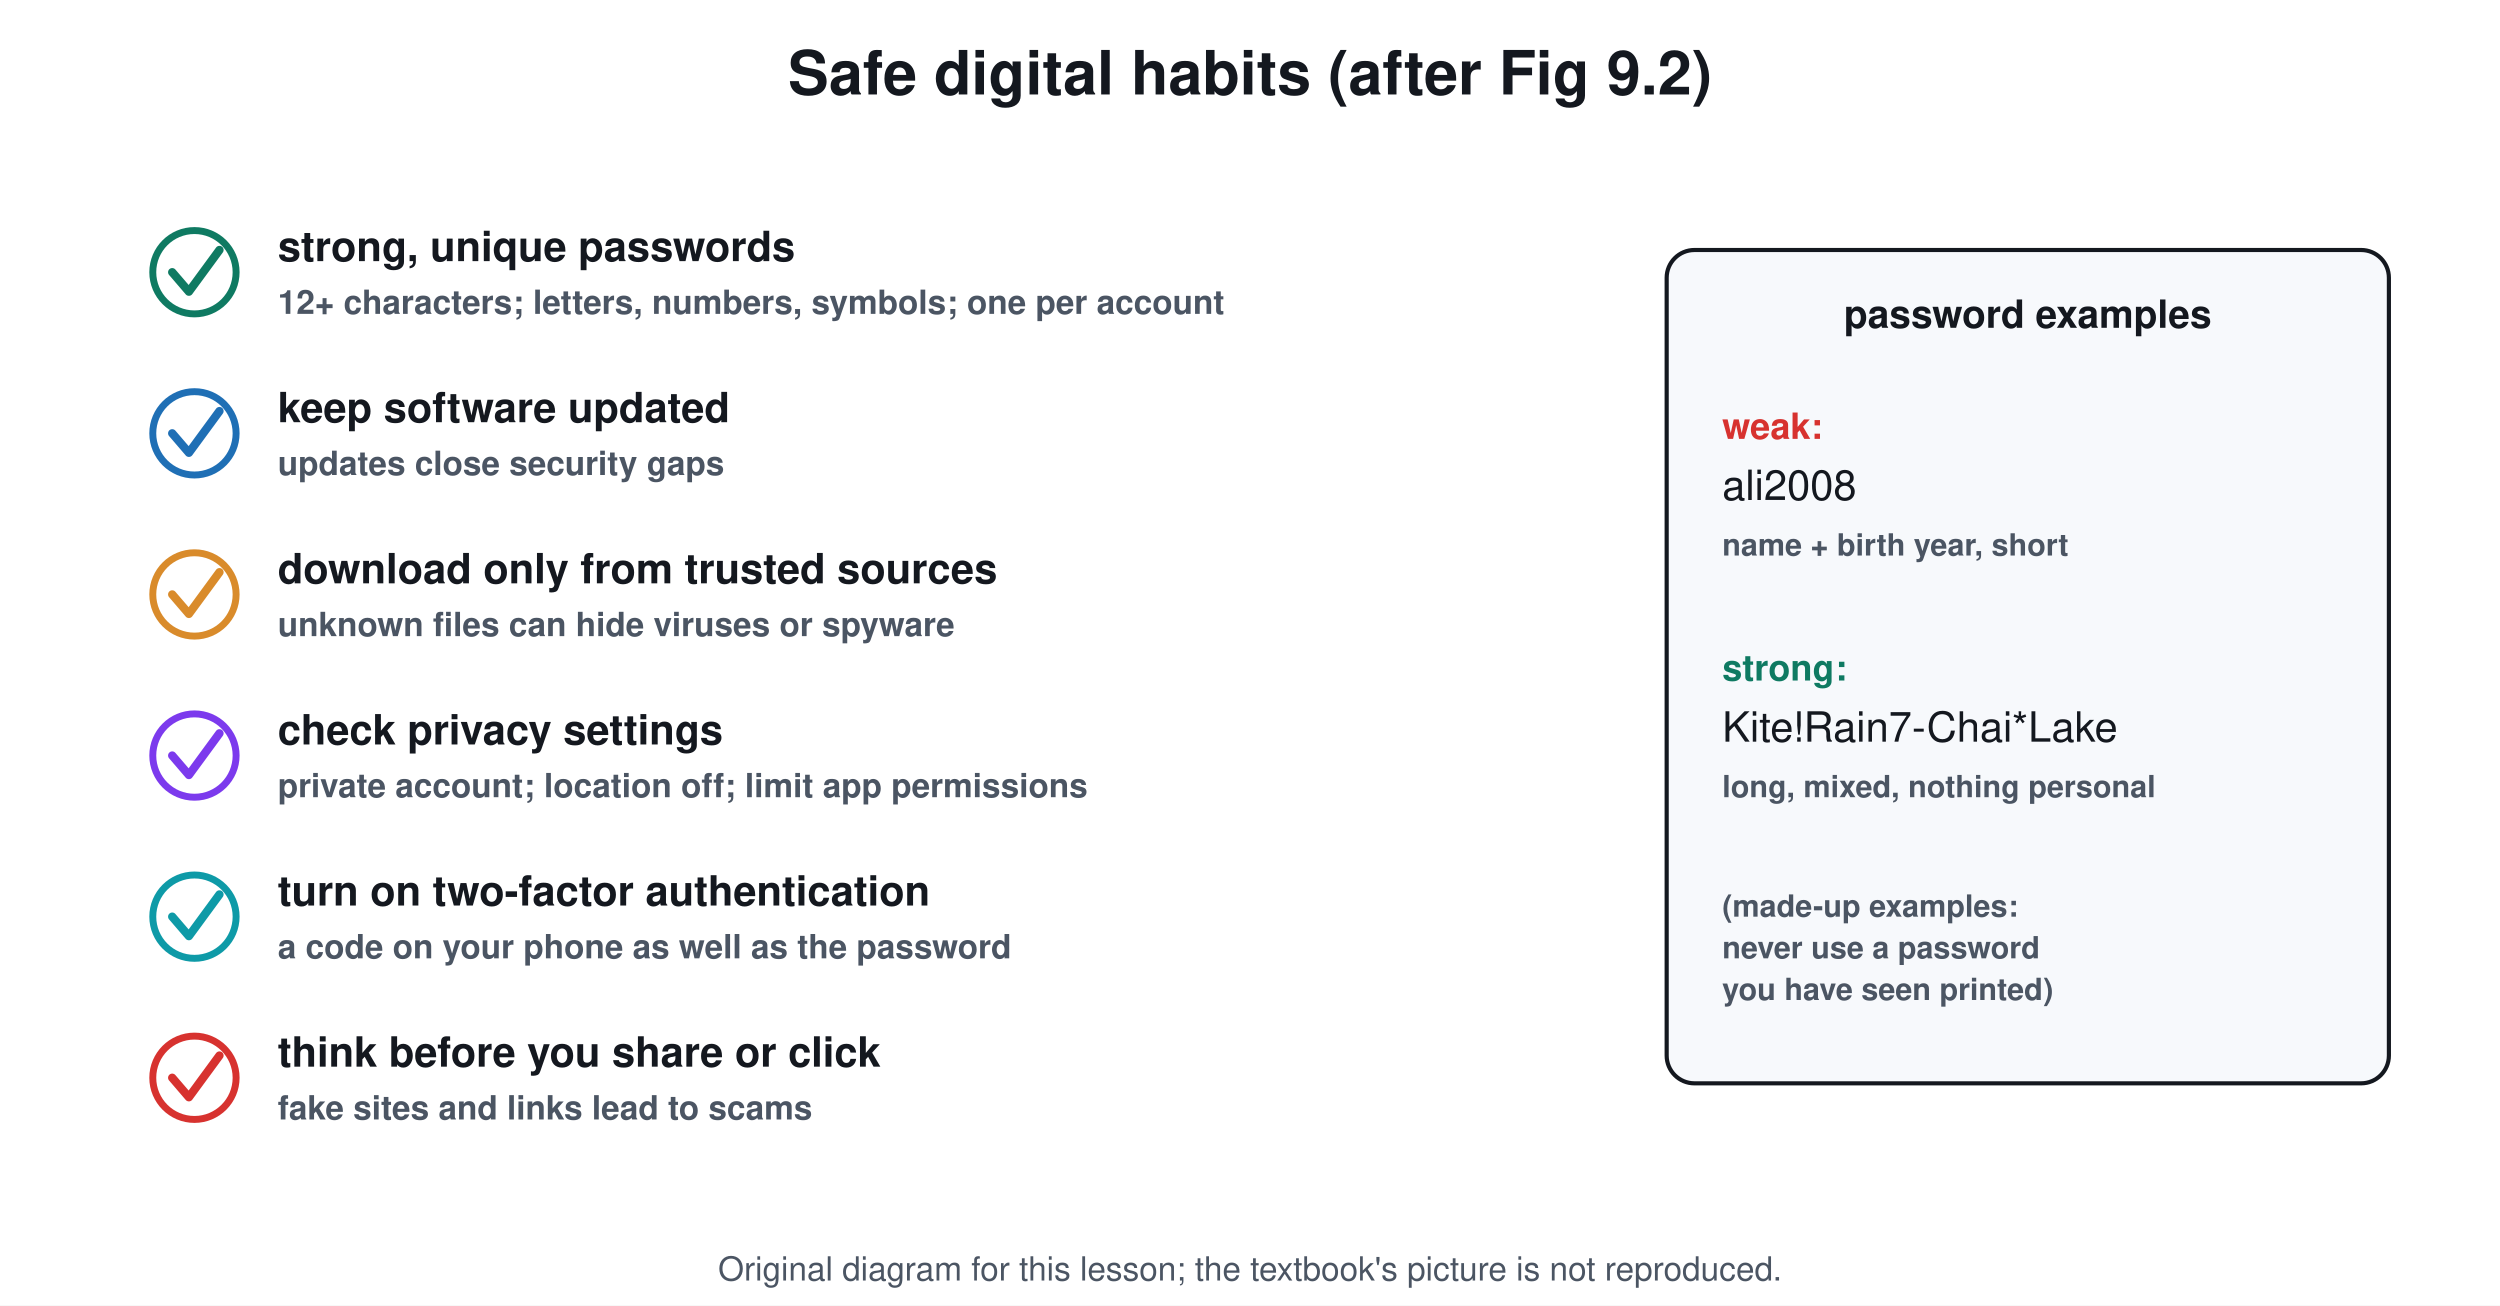
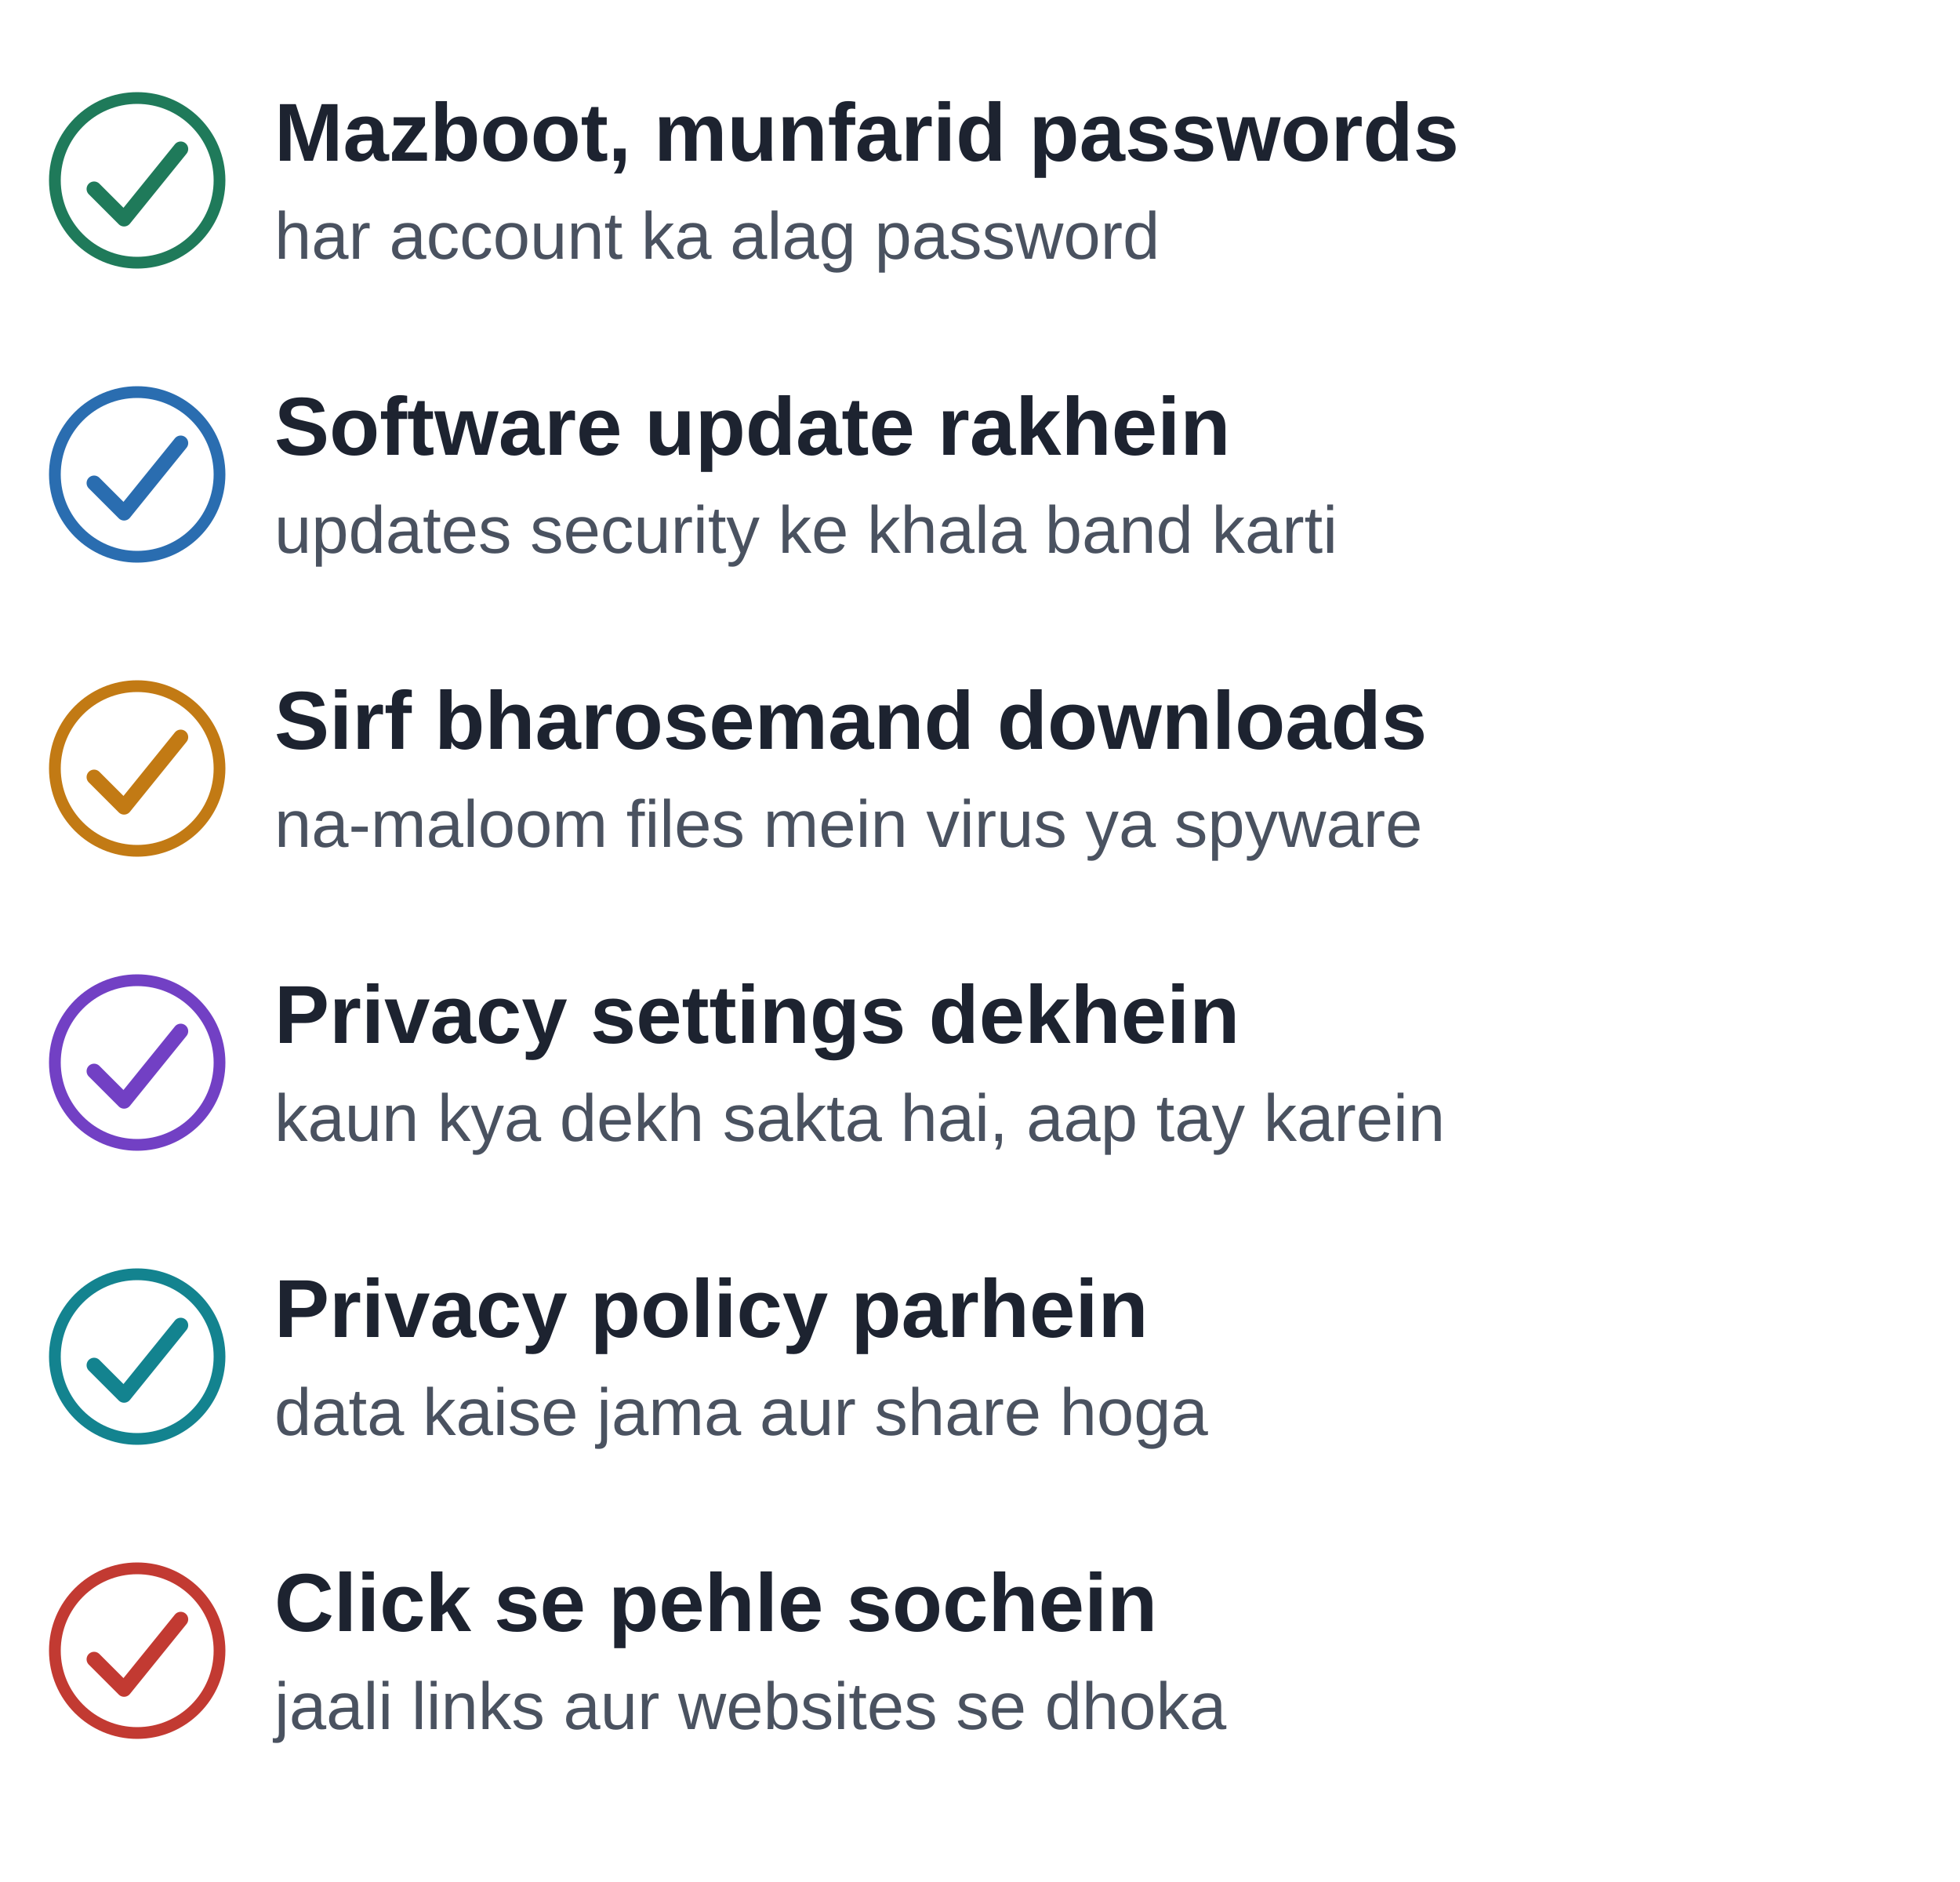
- <svg xmlns="http://www.w3.org/2000/svg" viewBox="0 0 900 470" font-family="Segoe UI, Helvetica, Arial, sans-serif">
-   <rect width="900" height="470" fill="#ffffff" />
-   <text x="450.0" y="34.0" font-size="22" fill="#14181f" text-anchor="middle" font-weight="700">Safe digital habits (after Fig 9.2)</text>
-   <circle cx="70.0" cy="98.0" r="15.0" stroke="#0f7a62" stroke-width="2.5" fill="#ffffff" />
-   <path d="M62.0 98.0 L68.0 105.0 L79.0 90.0" stroke="#0f7a62" stroke-width="3" fill="none" stroke-linejoin="round" stroke-linecap="round" />
-   <text x="100.0" y="94.0" font-size="15" fill="#14181f" text-anchor="start" font-weight="700">strong, unique passwords</text>
-   <text x="100.0" y="113.0" font-size="12" fill="#4b5563" text-anchor="start" font-weight="700">12+ characters; letters, numbers, symbols; one per account</text>
-   <circle cx="70.0" cy="156.0" r="15.0" stroke="#1f6fb5" stroke-width="2.5" fill="#ffffff" />
-   <path d="M62.0 156.0 L68.0 163.0 L79.0 148.0" stroke="#1f6fb5" stroke-width="3" fill="none" stroke-linejoin="round" stroke-linecap="round" />
-   <text x="100.0" y="152.0" font-size="15" fill="#14181f" text-anchor="start" font-weight="700">keep software updated</text>
-   <text x="100.0" y="171.0" font-size="12" fill="#4b5563" text-anchor="start" font-weight="700">updates close security gaps</text>
-   <circle cx="70.0" cy="214.0" r="15.0" stroke="#d98b2b" stroke-width="2.5" fill="#ffffff" />
-   <path d="M62.0 214.0 L68.0 221.0 L79.0 206.0" stroke="#d98b2b" stroke-width="3" fill="none" stroke-linejoin="round" stroke-linecap="round" />
-   <text x="100.0" y="210.0" font-size="15" fill="#14181f" text-anchor="start" font-weight="700">download only from trusted sources</text>
-   <text x="100.0" y="229.0" font-size="12" fill="#4b5563" text-anchor="start" font-weight="700">unknown files can hide viruses or spyware</text>
-   <circle cx="70.0" cy="272.0" r="15.0" stroke="#7c3aed" stroke-width="2.5" fill="#ffffff" />
-   <path d="M62.0 272.0 L68.0 279.0 L79.0 264.0" stroke="#7c3aed" stroke-width="3" fill="none" stroke-linejoin="round" stroke-linecap="round" />
-   <text x="100.0" y="268.0" font-size="15" fill="#14181f" text-anchor="start" font-weight="700">check privacy settings</text>
-   <text x="100.0" y="287.0" font-size="12" fill="#4b5563" text-anchor="start" font-weight="700">private account; location off; limit app permissions</text>
-   <circle cx="70.0" cy="330.0" r="15.0" stroke="#0e9aa7" stroke-width="2.5" fill="#ffffff" />
-   <path d="M62.0 330.0 L68.0 337.0 L79.0 322.0" stroke="#0e9aa7" stroke-width="3" fill="none" stroke-linejoin="round" stroke-linecap="round" />
-   <text x="100.0" y="326.0" font-size="15" fill="#14181f" text-anchor="start" font-weight="700">turn on two-factor authentication</text>
-   <text x="100.0" y="345.0" font-size="12" fill="#4b5563" text-anchor="start" font-weight="700">a code on your phone as well as the password</text>
-   <circle cx="70.0" cy="388.0" r="15.0" stroke="#d7322f" stroke-width="2.5" fill="#ffffff" />
-   <path d="M62.0 388.0 L68.0 395.0 L79.0 380.0" stroke="#d7322f" stroke-width="3" fill="none" stroke-linejoin="round" stroke-linecap="round" />
-   <text x="100.0" y="384.0" font-size="15" fill="#14181f" text-anchor="start" font-weight="700">think before you share or click</text>
-   <text x="100.0" y="403.0" font-size="12" fill="#4b5563" text-anchor="start" font-weight="700">fake sites and links lead to scams</text>
-   <rect x="600.0" y="90.0" width="260.0" height="300.0" rx="10" stroke="#14181f" stroke-width="1.5" fill="#f7f9fc" />
-   <text x="730.0" y="118.0" font-size="14" fill="#14181f" text-anchor="middle" font-weight="700">password examples</text>
-   <text x="620.0" y="158.0" font-size="13" fill="#d7322f" text-anchor="start" font-weight="700">weak:</text>
-   <text x="620.0" y="180.0" font-size="15" fill="#14181f" text-anchor="start" font-weight="400">ali2008</text>
-   <text x="620.0" y="200.0" font-size="11" fill="#4b5563" text-anchor="start" font-weight="700">name + birth year, short</text>
-   <text x="620.0" y="245.0" font-size="13" fill="#0f7a62" text-anchor="start" font-weight="700">strong:</text>
-   <text x="620.0" y="267.0" font-size="15" fill="#14181f" text-anchor="start" font-weight="400">Kite!Rain7-Chai*Lake</text>
-   <text x="620.0" y="287.0" font-size="11" fill="#4b5563" text-anchor="start" font-weight="700">long, mixed, nothing personal</text>
-   <text x="620.0" y="330.0" font-size="11" fill="#4b5563" text-anchor="start" font-weight="700">(made-up examples:</text>
-   <text x="620.0" y="345.0" font-size="11" fill="#4b5563" text-anchor="start" font-weight="700">never use a password</text>
-   <text x="620.0" y="360.0" font-size="11" fill="#4b5563" text-anchor="start" font-weight="700">you have seen printed)</text>
-   <text x="450.0" y="461" font-size="12" fill="#4b5563" text-anchor="middle">Original diagram for this lesson; the textbook's picture is not reproduced.</text>
+ <svg xmlns="http://www.w3.org/2000/svg" viewBox="0 0 1000 960" font-family="Arial, Helvetica, sans-serif">
+   <rect width="1000" height="960" fill="#ffffff" />
+   <circle cx="70.0" cy="92.0" r="42.0" fill="#ffffff" stroke="#1f7a5a" stroke-width="6" />
+   <path d="M48.0 96.4 L63.3 111.7 L92.2 76.0" fill="none" stroke="#1f7a5a" stroke-width="7.65" stroke-linejoin="round" stroke-linecap="round" />
+   <text x="140.0" y="82.0" font-size="42" fill="#1d2330" text-anchor="start" font-family="Arial, Helvetica, sans-serif" font-weight="700">Mazboot, munfarid passwords</text>
+   <text x="140.0" y="132.0" font-size="34" fill="#4a5260" text-anchor="start" font-family="Arial, Helvetica, sans-serif">har account ka alag password</text>
+   <circle cx="70.0" cy="242.0" r="42.0" fill="#ffffff" stroke="#2a6db0" stroke-width="6" />
+   <path d="M48.0 246.4 L63.3 261.7 L92.2 226.0" fill="none" stroke="#2a6db0" stroke-width="7.65" stroke-linejoin="round" stroke-linecap="round" />
+   <text x="140.0" y="232.0" font-size="42" fill="#1d2330" text-anchor="start" font-family="Arial, Helvetica, sans-serif" font-weight="700">Software update rakhein</text>
+   <text x="140.0" y="282.0" font-size="34" fill="#4a5260" text-anchor="start" font-family="Arial, Helvetica, sans-serif">updates security ke khala band karti</text>
+   <circle cx="70.0" cy="392.0" r="42.0" fill="#ffffff" stroke="#c27a14" stroke-width="6" />
+   <path d="M48.0 396.4 L63.3 411.7 L92.2 376.0" fill="none" stroke="#c27a14" stroke-width="7.65" stroke-linejoin="round" stroke-linecap="round" />
+   <text x="140.0" y="382.0" font-size="42" fill="#1d2330" text-anchor="start" font-family="Arial, Helvetica, sans-serif" font-weight="700">Sirf bharosemand downloads</text>
+   <text x="140.0" y="432.0" font-size="34" fill="#4a5260" text-anchor="start" font-family="Arial, Helvetica, sans-serif">na-maloom files mein virus ya spyware</text>
+   <circle cx="70.0" cy="542.0" r="42.0" fill="#ffffff" stroke="#7240c4" stroke-width="6" />
+   <path d="M48.0 546.4 L63.3 561.7 L92.2 526.0" fill="none" stroke="#7240c4" stroke-width="7.65" stroke-linejoin="round" stroke-linecap="round" />
+   <text x="140.0" y="532.0" font-size="42" fill="#1d2330" text-anchor="start" font-family="Arial, Helvetica, sans-serif" font-weight="700">Privacy settings dekhein</text>
+   <text x="140.0" y="582.0" font-size="34" fill="#4a5260" text-anchor="start" font-family="Arial, Helvetica, sans-serif">kaun kya dekh sakta hai, aap tay karein</text>
+   <circle cx="70.0" cy="692.0" r="42.0" fill="#ffffff" stroke="#13838f" stroke-width="6" />
+   <path d="M48.0 696.4 L63.3 711.7 L92.2 676.0" fill="none" stroke="#13838f" stroke-width="7.65" stroke-linejoin="round" stroke-linecap="round" />
+   <text x="140.0" y="682.0" font-size="42" fill="#1d2330" text-anchor="start" font-family="Arial, Helvetica, sans-serif" font-weight="700">Privacy policy parhein</text>
+   <text x="140.0" y="732.0" font-size="34" fill="#4a5260" text-anchor="start" font-family="Arial, Helvetica, sans-serif">data kaise jama aur share hoga</text>
+   <circle cx="70.0" cy="842.0" r="42.0" fill="#ffffff" stroke="#c23a32" stroke-width="6" />
+   <path d="M48.0 846.4 L63.3 861.7 L92.2 826.0" fill="none" stroke="#c23a32" stroke-width="7.65" stroke-linejoin="round" stroke-linecap="round" />
+   <text x="140.0" y="832.0" font-size="42" fill="#1d2330" text-anchor="start" font-family="Arial, Helvetica, sans-serif" font-weight="700">Click se pehle sochein</text>
+   <text x="140.0" y="882.0" font-size="34" fill="#4a5260" text-anchor="start" font-family="Arial, Helvetica, sans-serif">jaali links aur websites se dhoka</text>
</svg>
